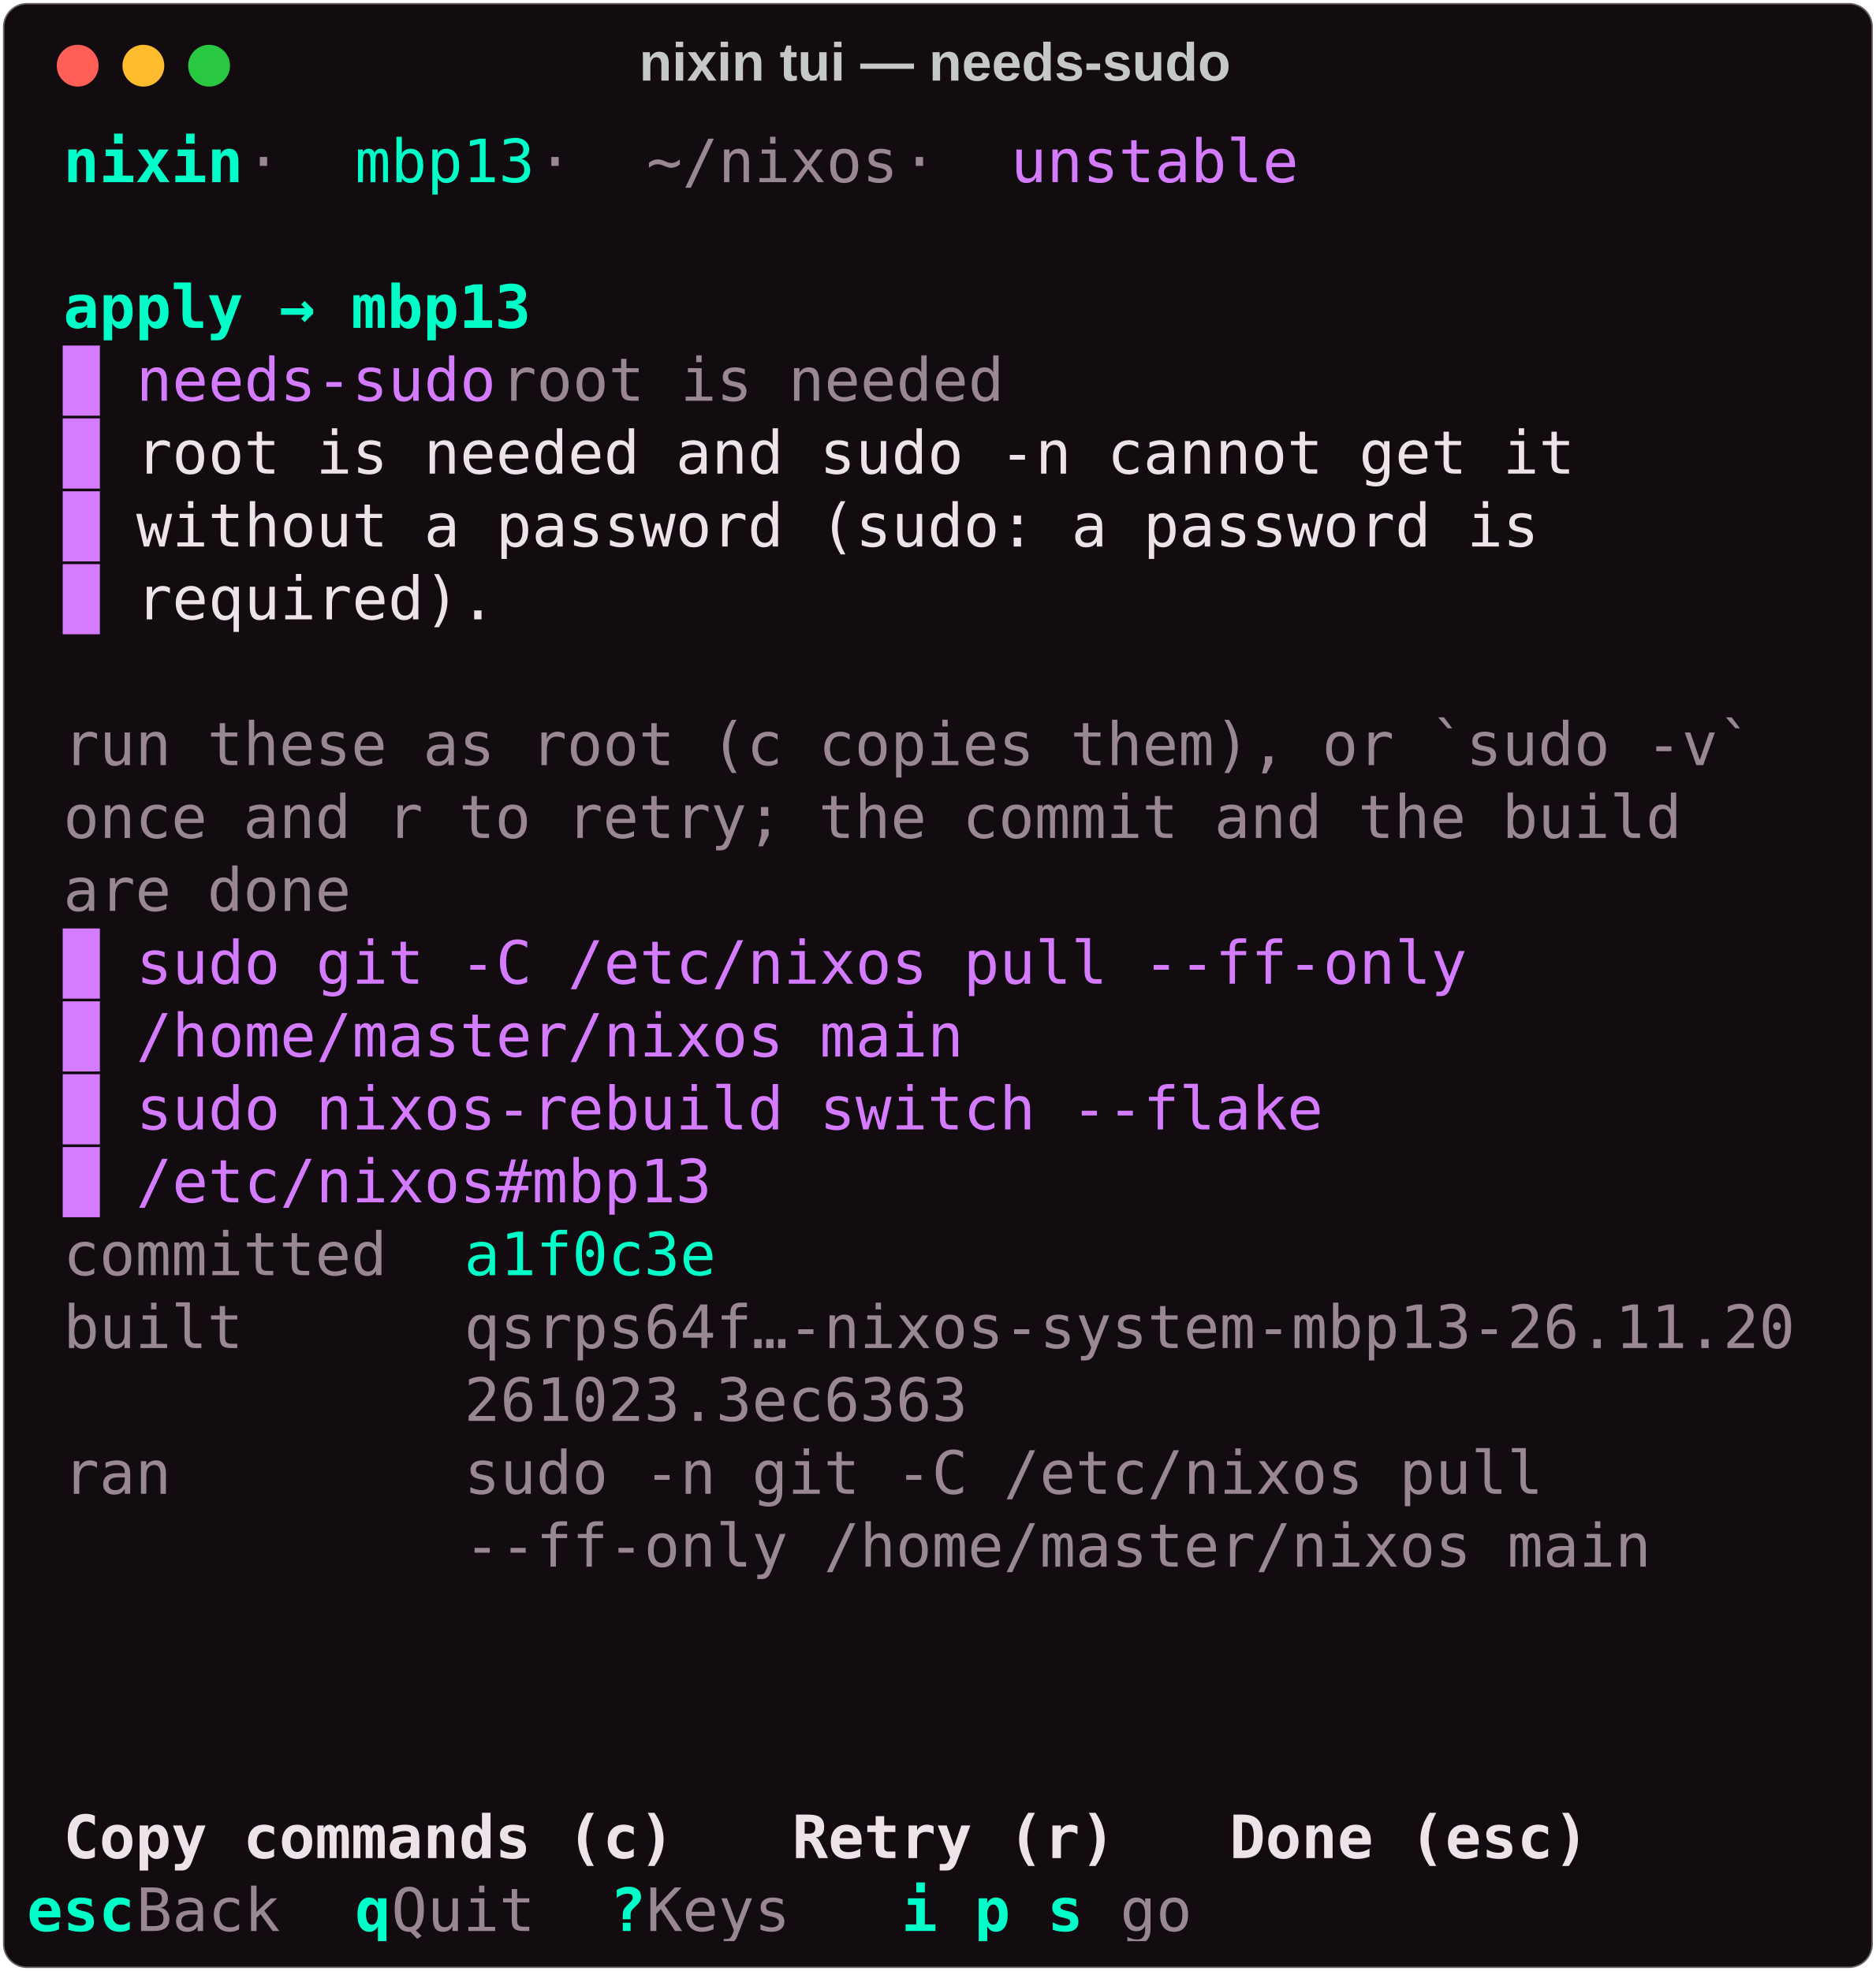
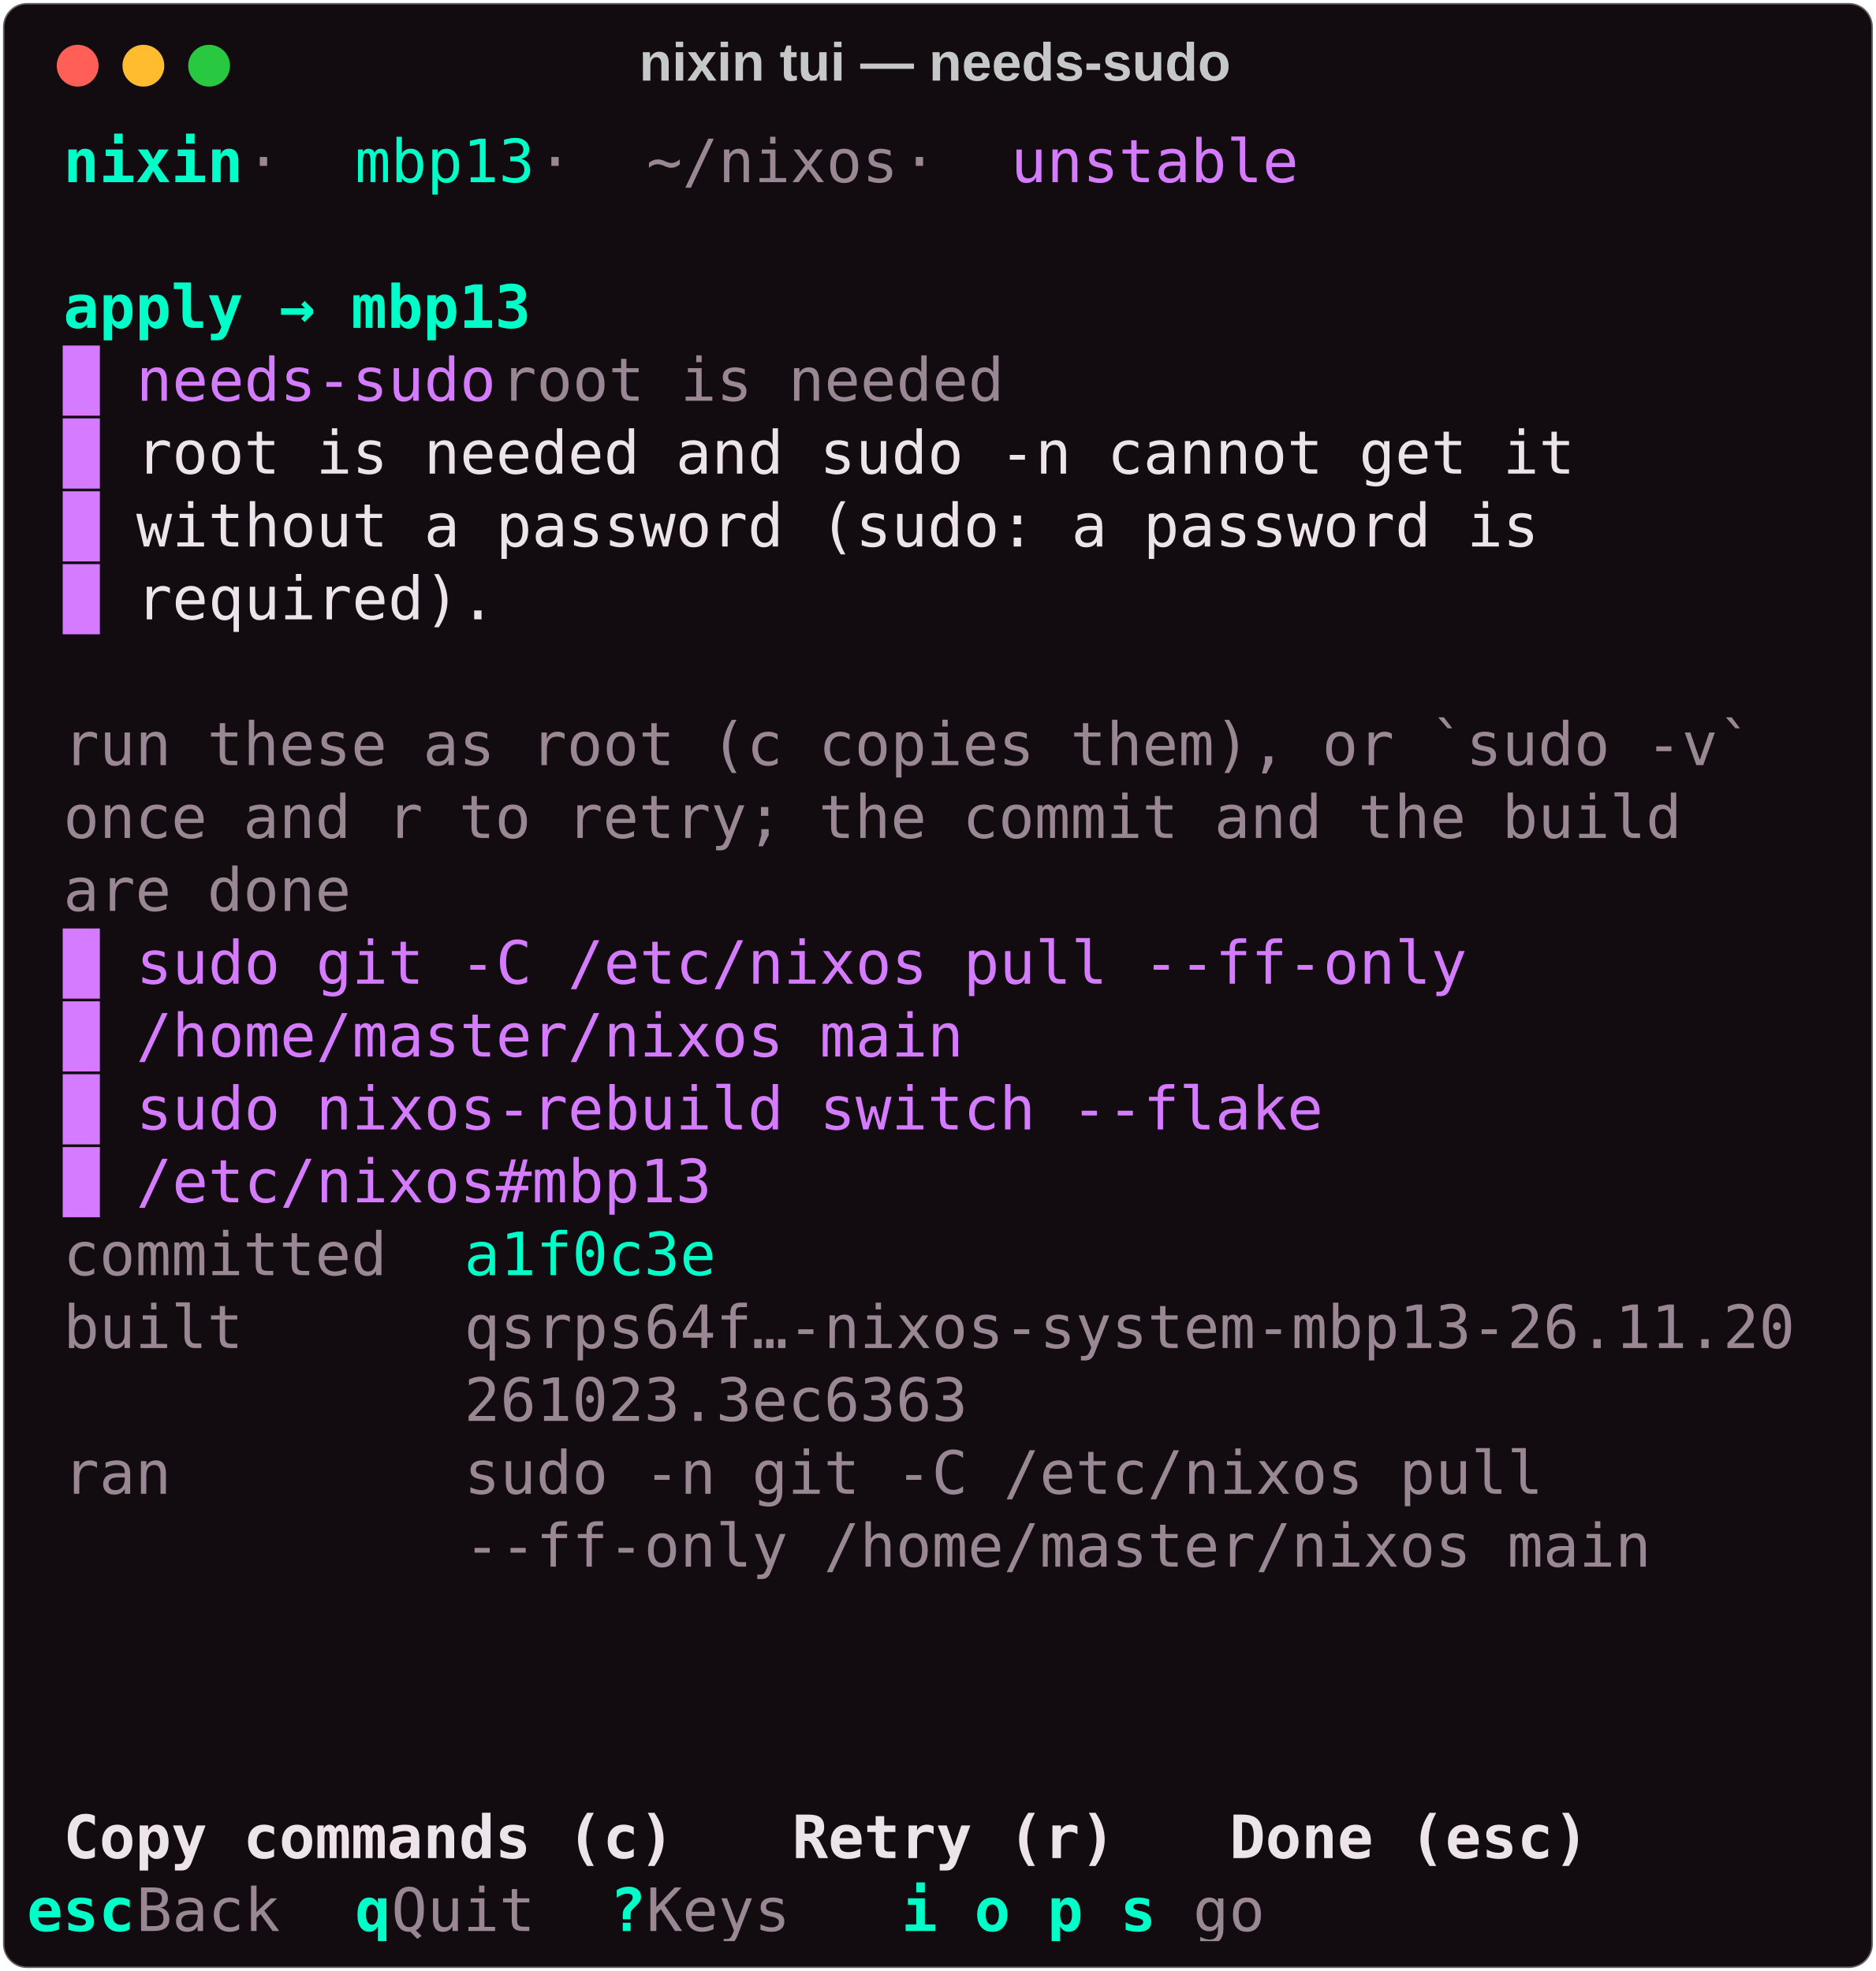
<svg xmlns="http://www.w3.org/2000/svg" class="rich-terminal" viewBox="0 0 628 660.0">
  <style>

    @font-face {
        font-family: "Fira Code";
        src: local("FiraCode-Regular"),
                url("https://cdnjs.cloudflare.com/ajax/libs/firacode/6.2.0/woff2/FiraCode-Regular.woff2") format("woff2"),
                url("https://cdnjs.cloudflare.com/ajax/libs/firacode/6.2.0/woff/FiraCode-Regular.woff") format("woff");
        font-style: normal;
        font-weight: 400;
    }
    @font-face {
        font-family: "Fira Code";
        src: local("FiraCode-Bold"),
                url("https://cdnjs.cloudflare.com/ajax/libs/firacode/6.2.0/woff2/FiraCode-Bold.woff2") format("woff2"),
                url("https://cdnjs.cloudflare.com/ajax/libs/firacode/6.2.0/woff/FiraCode-Bold.woff") format("woff");
        font-style: bold;
        font-weight: 700;
    }

-     .terminal-851264283-matrix {
+     .terminal-1977136588-matrix {
        font-family: Fira Code, monospace;
        font-size: 20px;
        line-height: 24.4px;
        font-variant-east-asian: full-width;
    }

-     .terminal-851264283-title {
+     .terminal-1977136588-title {
        font-size: 18px;
        font-weight: bold;
        font-family: arial;
    }

-     .terminal-851264283-r1 { fill: #c5c8c6 }
- .terminal-851264283-r2 { fill: #00ffc8;font-weight: bold }
- .terminal-851264283-r3 { fill: #9a8794 }
- .terminal-851264283-r4 { fill: #00ffc8 }
- .terminal-851264283-r5 { fill: #d57bff }
- .terminal-851264283-r6 { fill: #ede4ea }
- .terminal-851264283-r7 { fill: #ede4ea;font-weight: bold }
+     .terminal-1977136588-r1 { fill: #c5c8c6 }
+ .terminal-1977136588-r2 { fill: #00ffc8;font-weight: bold }
+ .terminal-1977136588-r3 { fill: #9a8794 }
+ .terminal-1977136588-r4 { fill: #00ffc8 }
+ .terminal-1977136588-r5 { fill: #d57bff }
+ .terminal-1977136588-r6 { fill: #ede4ea }
+ .terminal-1977136588-r7 { fill: #ede4ea;font-weight: bold }
    </style>
  <defs>
-     <clipPath id="terminal-851264283-clip-terminal">
+     <clipPath id="terminal-1977136588-clip-terminal">
      <rect x="0" y="0" width="609.0" height="609.0" />
    </clipPath>
-     <clipPath id="terminal-851264283-line-0">
+     <clipPath id="terminal-1977136588-line-0">
      <rect x="0" y="1.5" width="610" height="24.65" />
    </clipPath>
-     <clipPath id="terminal-851264283-line-1">
+     <clipPath id="terminal-1977136588-line-1">
      <rect x="0" y="25.9" width="610" height="24.65" />
    </clipPath>
-     <clipPath id="terminal-851264283-line-2">
+     <clipPath id="terminal-1977136588-line-2">
      <rect x="0" y="50.3" width="610" height="24.65" />
    </clipPath>
-     <clipPath id="terminal-851264283-line-3">
+     <clipPath id="terminal-1977136588-line-3">
      <rect x="0" y="74.7" width="610" height="24.65" />
    </clipPath>
-     <clipPath id="terminal-851264283-line-4">
+     <clipPath id="terminal-1977136588-line-4">
      <rect x="0" y="99.1" width="610" height="24.65" />
    </clipPath>
-     <clipPath id="terminal-851264283-line-5">
+     <clipPath id="terminal-1977136588-line-5">
      <rect x="0" y="123.5" width="610" height="24.65" />
    </clipPath>
-     <clipPath id="terminal-851264283-line-6">
+     <clipPath id="terminal-1977136588-line-6">
      <rect x="0" y="147.9" width="610" height="24.65" />
    </clipPath>
-     <clipPath id="terminal-851264283-line-7">
+     <clipPath id="terminal-1977136588-line-7">
      <rect x="0" y="172.3" width="610" height="24.65" />
    </clipPath>
-     <clipPath id="terminal-851264283-line-8">
+     <clipPath id="terminal-1977136588-line-8">
      <rect x="0" y="196.7" width="610" height="24.65" />
    </clipPath>
-     <clipPath id="terminal-851264283-line-9">
+     <clipPath id="terminal-1977136588-line-9">
      <rect x="0" y="221.1" width="610" height="24.65" />
    </clipPath>
-     <clipPath id="terminal-851264283-line-10">
+     <clipPath id="terminal-1977136588-line-10">
      <rect x="0" y="245.5" width="610" height="24.65" />
    </clipPath>
-     <clipPath id="terminal-851264283-line-11">
+     <clipPath id="terminal-1977136588-line-11">
      <rect x="0" y="269.9" width="610" height="24.65" />
    </clipPath>
-     <clipPath id="terminal-851264283-line-12">
+     <clipPath id="terminal-1977136588-line-12">
      <rect x="0" y="294.3" width="610" height="24.65" />
    </clipPath>
-     <clipPath id="terminal-851264283-line-13">
+     <clipPath id="terminal-1977136588-line-13">
      <rect x="0" y="318.7" width="610" height="24.65" />
    </clipPath>
-     <clipPath id="terminal-851264283-line-14">
+     <clipPath id="terminal-1977136588-line-14">
      <rect x="0" y="343.1" width="610" height="24.65" />
    </clipPath>
-     <clipPath id="terminal-851264283-line-15">
+     <clipPath id="terminal-1977136588-line-15">
      <rect x="0" y="367.5" width="610" height="24.65" />
    </clipPath>
-     <clipPath id="terminal-851264283-line-16">
+     <clipPath id="terminal-1977136588-line-16">
      <rect x="0" y="391.9" width="610" height="24.65" />
    </clipPath>
-     <clipPath id="terminal-851264283-line-17">
+     <clipPath id="terminal-1977136588-line-17">
      <rect x="0" y="416.3" width="610" height="24.65" />
    </clipPath>
-     <clipPath id="terminal-851264283-line-18">
+     <clipPath id="terminal-1977136588-line-18">
      <rect x="0" y="440.7" width="610" height="24.65" />
    </clipPath>
-     <clipPath id="terminal-851264283-line-19">
+     <clipPath id="terminal-1977136588-line-19">
      <rect x="0" y="465.1" width="610" height="24.65" />
    </clipPath>
-     <clipPath id="terminal-851264283-line-20">
+     <clipPath id="terminal-1977136588-line-20">
      <rect x="0" y="489.5" width="610" height="24.65" />
    </clipPath>
-     <clipPath id="terminal-851264283-line-21">
+     <clipPath id="terminal-1977136588-line-21">
      <rect x="0" y="513.9" width="610" height="24.65" />
    </clipPath>
-     <clipPath id="terminal-851264283-line-22">
+     <clipPath id="terminal-1977136588-line-22">
      <rect x="0" y="538.3" width="610" height="24.65" />
    </clipPath>
-     <clipPath id="terminal-851264283-line-23">
+     <clipPath id="terminal-1977136588-line-23">
      <rect x="0" y="562.7" width="610" height="24.65" />
    </clipPath>
  </defs>
  <rect fill="#120b10" stroke="rgba(255,255,255,0.35)" stroke-width="1" x="1" y="1" width="626" height="658" rx="8" />
-   <text class="terminal-851264283-title" fill="#c5c8c6" text-anchor="middle" x="313" y="27">nixin tui — needs-sudo</text>
+   <text class="terminal-1977136588-title" fill="#c5c8c6" text-anchor="middle" x="313" y="27">nixin tui — needs-sudo</text>
  <g transform="translate(26,22)">
    <circle cx="0" cy="0" r="7" fill="#ff5f57" />
    <circle cx="22" cy="0" r="7" fill="#febc2e" />
    <circle cx="44" cy="0" r="7" fill="#28c840" />
  </g>
-   <g transform="translate(9, 41)" clip-path="url(#terminal-851264283-clip-terminal)">
-     <g class="terminal-851264283-matrix">
-       <text class="terminal-851264283-r2" x="12.2" y="20" textLength="61" clip-path="url(#terminal-851264283-line-0)">nixin</text>
-       <text class="terminal-851264283-r3" x="73.2" y="20" textLength="36.6" clip-path="url(#terminal-851264283-line-0)"> · </text>
-       <text class="terminal-851264283-r4" x="109.8" y="20" textLength="61" clip-path="url(#terminal-851264283-line-0)">mbp13</text>
-       <text class="terminal-851264283-r3" x="170.8" y="20" textLength="36.6" clip-path="url(#terminal-851264283-line-0)"> · </text>
-       <text class="terminal-851264283-r3" x="207.4" y="20" textLength="85.4" clip-path="url(#terminal-851264283-line-0)">~/nixos</text>
-       <text class="terminal-851264283-r3" x="292.8" y="20" textLength="36.6" clip-path="url(#terminal-851264283-line-0)"> · </text>
-       <text class="terminal-851264283-r5" x="329.4" y="20" textLength="97.6" clip-path="url(#terminal-851264283-line-0)">unstable</text>
-       <text class="terminal-851264283-r1" x="610" y="20" textLength="12.2" clip-path="url(#terminal-851264283-line-0)">
- </text>
-       <text class="terminal-851264283-r1" x="610" y="44.4" textLength="12.2" clip-path="url(#terminal-851264283-line-1)">
- </text>
-       <text class="terminal-851264283-r2" x="12.2" y="68.8" textLength="158.6" clip-path="url(#terminal-851264283-line-2)">apply → mbp13</text>
-       <text class="terminal-851264283-r1" x="610" y="68.8" textLength="12.2" clip-path="url(#terminal-851264283-line-2)">
- </text>
-       <text class="terminal-851264283-r5" x="12.2" y="93.2" textLength="12.2" clip-path="url(#terminal-851264283-line-3)">█</text>
-       <text class="terminal-851264283-r5" x="36.6" y="93.2" textLength="122" clip-path="url(#terminal-851264283-line-3)">needs-sudo</text>
-       <text class="terminal-851264283-r3" x="158.6" y="93.2" textLength="195.2" clip-path="url(#terminal-851264283-line-3)">  root is needed</text>
-       <text class="terminal-851264283-r1" x="610" y="93.2" textLength="12.2" clip-path="url(#terminal-851264283-line-3)">
- </text>
-       <text class="terminal-851264283-r5" x="12.2" y="117.6" textLength="12.2" clip-path="url(#terminal-851264283-line-4)">█</text>
-       <text class="terminal-851264283-r6" x="36.6" y="117.6" textLength="488" clip-path="url(#terminal-851264283-line-4)">root is needed and sudo -n cannot get it</text>
-       <text class="terminal-851264283-r1" x="610" y="117.6" textLength="12.2" clip-path="url(#terminal-851264283-line-4)">
- </text>
-       <text class="terminal-851264283-r5" x="12.2" y="142" textLength="12.2" clip-path="url(#terminal-851264283-line-5)">█</text>
-       <text class="terminal-851264283-r6" x="36.6" y="142" textLength="475.8" clip-path="url(#terminal-851264283-line-5)">without a password (sudo: a password is</text>
-       <text class="terminal-851264283-r1" x="610" y="142" textLength="12.2" clip-path="url(#terminal-851264283-line-5)">
- </text>
-       <text class="terminal-851264283-r5" x="12.2" y="166.4" textLength="12.2" clip-path="url(#terminal-851264283-line-6)">█</text>
-       <text class="terminal-851264283-r6" x="36.6" y="166.4" textLength="122" clip-path="url(#terminal-851264283-line-6)">required).</text>
-       <text class="terminal-851264283-r1" x="610" y="166.4" textLength="12.2" clip-path="url(#terminal-851264283-line-6)">
- </text>
-       <text class="terminal-851264283-r1" x="610" y="190.8" textLength="12.2" clip-path="url(#terminal-851264283-line-7)">
- </text>
-       <text class="terminal-851264283-r3" x="12.2" y="215.2" textLength="573.4" clip-path="url(#terminal-851264283-line-8)">run these as root (c copies them), or `sudo -v`</text>
-       <text class="terminal-851264283-r1" x="610" y="215.2" textLength="12.2" clip-path="url(#terminal-851264283-line-8)">
- </text>
-       <text class="terminal-851264283-r3" x="12.2" y="239.6" textLength="549" clip-path="url(#terminal-851264283-line-9)">once and r to retry; the commit and the build</text>
-       <text class="terminal-851264283-r1" x="610" y="239.6" textLength="12.2" clip-path="url(#terminal-851264283-line-9)">
- </text>
-       <text class="terminal-851264283-r3" x="12.2" y="264" textLength="97.6" clip-path="url(#terminal-851264283-line-10)">are done</text>
-       <text class="terminal-851264283-r1" x="610" y="264" textLength="12.2" clip-path="url(#terminal-851264283-line-10)">
- </text>
-       <text class="terminal-851264283-r5" x="12.2" y="288.4" textLength="12.2" clip-path="url(#terminal-851264283-line-11)">█</text>
-       <text class="terminal-851264283-r5" x="36.6" y="288.4" textLength="463.6" clip-path="url(#terminal-851264283-line-11)">sudo git -C /etc/nixos pull --ff-only </text>
-       <text class="terminal-851264283-r1" x="610" y="288.4" textLength="12.2" clip-path="url(#terminal-851264283-line-11)">
- </text>
-       <text class="terminal-851264283-r5" x="12.2" y="312.8" textLength="12.2" clip-path="url(#terminal-851264283-line-12)">█</text>
-       <text class="terminal-851264283-r5" x="36.6" y="312.8" textLength="292.8" clip-path="url(#terminal-851264283-line-12)">/home/master/nixos main </text>
-       <text class="terminal-851264283-r1" x="610" y="312.8" textLength="12.2" clip-path="url(#terminal-851264283-line-12)">
- </text>
-       <text class="terminal-851264283-r5" x="12.2" y="337.2" textLength="12.2" clip-path="url(#terminal-851264283-line-13)">█</text>
-       <text class="terminal-851264283-r5" x="36.6" y="337.2" textLength="414.8" clip-path="url(#terminal-851264283-line-13)">sudo nixos-rebuild switch --flake </text>
-       <text class="terminal-851264283-r1" x="610" y="337.2" textLength="12.2" clip-path="url(#terminal-851264283-line-13)">
- </text>
-       <text class="terminal-851264283-r5" x="12.2" y="361.6" textLength="12.2" clip-path="url(#terminal-851264283-line-14)">█</text>
-       <text class="terminal-851264283-r5" x="36.6" y="361.6" textLength="207.4" clip-path="url(#terminal-851264283-line-14)">/etc/nixos#mbp13 </text>
-       <text class="terminal-851264283-r1" x="610" y="361.6" textLength="12.2" clip-path="url(#terminal-851264283-line-14)">
- </text>
-       <text class="terminal-851264283-r3" x="12.2" y="386" textLength="109.8" clip-path="url(#terminal-851264283-line-15)">committed</text>
-       <text class="terminal-851264283-r4" x="146.4" y="386" textLength="451.4" clip-path="url(#terminal-851264283-line-15)">a1f0c3e                              </text>
-       <text class="terminal-851264283-r1" x="610" y="386" textLength="12.2" clip-path="url(#terminal-851264283-line-15)">
- </text>
-       <text class="terminal-851264283-r3" x="12.2" y="410.4" textLength="109.8" clip-path="url(#terminal-851264283-line-16)">built    </text>
-       <text class="terminal-851264283-r3" x="146.4" y="410.4" textLength="451.4" clip-path="url(#terminal-851264283-line-16)">qsrps64f…-nixos-system-mbp13-26.11.20</text>
-       <text class="terminal-851264283-r1" x="610" y="410.4" textLength="12.2" clip-path="url(#terminal-851264283-line-16)">
- </text>
-       <text class="terminal-851264283-r3" x="146.4" y="434.8" textLength="451.4" clip-path="url(#terminal-851264283-line-17)">261023.3ec6363                       </text>
-       <text class="terminal-851264283-r1" x="610" y="434.8" textLength="12.2" clip-path="url(#terminal-851264283-line-17)">
- </text>
-       <text class="terminal-851264283-r3" x="12.2" y="459.2" textLength="109.8" clip-path="url(#terminal-851264283-line-18)">ran      </text>
-       <text class="terminal-851264283-r3" x="146.4" y="459.2" textLength="451.4" clip-path="url(#terminal-851264283-line-18)">sudo -n git -C /etc/nixos pull       </text>
-       <text class="terminal-851264283-r1" x="610" y="459.2" textLength="12.2" clip-path="url(#terminal-851264283-line-18)">
- </text>
-       <text class="terminal-851264283-r3" x="146.4" y="483.6" textLength="451.4" clip-path="url(#terminal-851264283-line-19)">--ff-only /home/master/nixos main    </text>
-       <text class="terminal-851264283-r1" x="610" y="483.6" textLength="12.2" clip-path="url(#terminal-851264283-line-19)">
- </text>
-       <text class="terminal-851264283-r1" x="610" y="508" textLength="12.2" clip-path="url(#terminal-851264283-line-20)">
- </text>
-       <text class="terminal-851264283-r1" x="610" y="532.4" textLength="12.2" clip-path="url(#terminal-851264283-line-21)">
- </text>
-       <text class="terminal-851264283-r1" x="610" y="556.8" textLength="12.2" clip-path="url(#terminal-851264283-line-22)">
- </text>
-       <text class="terminal-851264283-r7" x="12.2" y="581.2" textLength="231.8" clip-path="url(#terminal-851264283-line-23)"> Copy commands (c) </text>
-       <text class="terminal-851264283-r7" x="256.2" y="581.2" textLength="134.2" clip-path="url(#terminal-851264283-line-23)"> Retry (r) </text>
-       <text class="terminal-851264283-r7" x="402.6" y="581.2" textLength="146.4" clip-path="url(#terminal-851264283-line-23)"> Done (esc) </text>
-       <text class="terminal-851264283-r1" x="610" y="581.2" textLength="12.2" clip-path="url(#terminal-851264283-line-23)">
- </text>
-       <text class="terminal-851264283-r2" x="0" y="605.6" textLength="36.6" clip-path="url(#terminal-851264283-line-24)">esc</text>
-       <text class="terminal-851264283-r3" x="36.6" y="605.6" textLength="61" clip-path="url(#terminal-851264283-line-24)"> Back</text>
-       <text class="terminal-851264283-r2" x="109.8" y="605.6" textLength="12.2" clip-path="url(#terminal-851264283-line-24)">q</text>
-       <text class="terminal-851264283-r3" x="122" y="605.6" textLength="61" clip-path="url(#terminal-851264283-line-24)"> Quit</text>
-       <text class="terminal-851264283-r2" x="195.2" y="605.6" textLength="12.2" clip-path="url(#terminal-851264283-line-24)">?</text>
-       <text class="terminal-851264283-r3" x="207.4" y="605.6" textLength="61" clip-path="url(#terminal-851264283-line-24)"> Keys</text>
-       <text class="terminal-851264283-r2" x="292.8" y="605.6" textLength="12.2" clip-path="url(#terminal-851264283-line-24)">i</text>
-       <text class="terminal-851264283-r2" x="317.2" y="605.6" textLength="12.2" clip-path="url(#terminal-851264283-line-24)">p</text>
-       <text class="terminal-851264283-r2" x="341.6" y="605.6" textLength="12.2" clip-path="url(#terminal-851264283-line-24)">s</text>
-       <text class="terminal-851264283-r3" x="366" y="605.6" textLength="24.4" clip-path="url(#terminal-851264283-line-24)">go</text>
+   <g transform="translate(9, 41)" clip-path="url(#terminal-1977136588-clip-terminal)">
+     <g class="terminal-1977136588-matrix">
+       <text class="terminal-1977136588-r2" x="12.2" y="20" textLength="61" clip-path="url(#terminal-1977136588-line-0)">nixin</text>
+       <text class="terminal-1977136588-r3" x="73.2" y="20" textLength="36.6" clip-path="url(#terminal-1977136588-line-0)"> · </text>
+       <text class="terminal-1977136588-r4" x="109.8" y="20" textLength="61" clip-path="url(#terminal-1977136588-line-0)">mbp13</text>
+       <text class="terminal-1977136588-r3" x="170.8" y="20" textLength="36.6" clip-path="url(#terminal-1977136588-line-0)"> · </text>
+       <text class="terminal-1977136588-r3" x="207.4" y="20" textLength="85.4" clip-path="url(#terminal-1977136588-line-0)">~/nixos</text>
+       <text class="terminal-1977136588-r3" x="292.8" y="20" textLength="36.6" clip-path="url(#terminal-1977136588-line-0)"> · </text>
+       <text class="terminal-1977136588-r5" x="329.4" y="20" textLength="97.6" clip-path="url(#terminal-1977136588-line-0)">unstable</text>
+       <text class="terminal-1977136588-r1" x="610" y="20" textLength="12.2" clip-path="url(#terminal-1977136588-line-0)">
+ </text>
+       <text class="terminal-1977136588-r1" x="610" y="44.4" textLength="12.2" clip-path="url(#terminal-1977136588-line-1)">
+ </text>
+       <text class="terminal-1977136588-r2" x="12.2" y="68.8" textLength="158.6" clip-path="url(#terminal-1977136588-line-2)">apply → mbp13</text>
+       <text class="terminal-1977136588-r1" x="610" y="68.8" textLength="12.2" clip-path="url(#terminal-1977136588-line-2)">
+ </text>
+       <text class="terminal-1977136588-r5" x="12.2" y="93.2" textLength="12.2" clip-path="url(#terminal-1977136588-line-3)">█</text>
+       <text class="terminal-1977136588-r5" x="36.6" y="93.2" textLength="122" clip-path="url(#terminal-1977136588-line-3)">needs-sudo</text>
+       <text class="terminal-1977136588-r3" x="158.6" y="93.2" textLength="195.2" clip-path="url(#terminal-1977136588-line-3)">  root is needed</text>
+       <text class="terminal-1977136588-r1" x="610" y="93.2" textLength="12.2" clip-path="url(#terminal-1977136588-line-3)">
+ </text>
+       <text class="terminal-1977136588-r5" x="12.2" y="117.6" textLength="12.2" clip-path="url(#terminal-1977136588-line-4)">█</text>
+       <text class="terminal-1977136588-r6" x="36.6" y="117.6" textLength="488" clip-path="url(#terminal-1977136588-line-4)">root is needed and sudo -n cannot get it</text>
+       <text class="terminal-1977136588-r1" x="610" y="117.6" textLength="12.2" clip-path="url(#terminal-1977136588-line-4)">
+ </text>
+       <text class="terminal-1977136588-r5" x="12.2" y="142" textLength="12.2" clip-path="url(#terminal-1977136588-line-5)">█</text>
+       <text class="terminal-1977136588-r6" x="36.6" y="142" textLength="475.8" clip-path="url(#terminal-1977136588-line-5)">without a password (sudo: a password is</text>
+       <text class="terminal-1977136588-r1" x="610" y="142" textLength="12.2" clip-path="url(#terminal-1977136588-line-5)">
+ </text>
+       <text class="terminal-1977136588-r5" x="12.2" y="166.4" textLength="12.2" clip-path="url(#terminal-1977136588-line-6)">█</text>
+       <text class="terminal-1977136588-r6" x="36.6" y="166.4" textLength="122" clip-path="url(#terminal-1977136588-line-6)">required).</text>
+       <text class="terminal-1977136588-r1" x="610" y="166.4" textLength="12.2" clip-path="url(#terminal-1977136588-line-6)">
+ </text>
+       <text class="terminal-1977136588-r1" x="610" y="190.8" textLength="12.2" clip-path="url(#terminal-1977136588-line-7)">
+ </text>
+       <text class="terminal-1977136588-r3" x="12.2" y="215.2" textLength="573.4" clip-path="url(#terminal-1977136588-line-8)">run these as root (c copies them), or `sudo -v`</text>
+       <text class="terminal-1977136588-r1" x="610" y="215.2" textLength="12.2" clip-path="url(#terminal-1977136588-line-8)">
+ </text>
+       <text class="terminal-1977136588-r3" x="12.2" y="239.6" textLength="549" clip-path="url(#terminal-1977136588-line-9)">once and r to retry; the commit and the build</text>
+       <text class="terminal-1977136588-r1" x="610" y="239.6" textLength="12.2" clip-path="url(#terminal-1977136588-line-9)">
+ </text>
+       <text class="terminal-1977136588-r3" x="12.2" y="264" textLength="97.6" clip-path="url(#terminal-1977136588-line-10)">are done</text>
+       <text class="terminal-1977136588-r1" x="610" y="264" textLength="12.2" clip-path="url(#terminal-1977136588-line-10)">
+ </text>
+       <text class="terminal-1977136588-r5" x="12.2" y="288.4" textLength="12.2" clip-path="url(#terminal-1977136588-line-11)">█</text>
+       <text class="terminal-1977136588-r5" x="36.6" y="288.4" textLength="463.6" clip-path="url(#terminal-1977136588-line-11)">sudo git -C /etc/nixos pull --ff-only </text>
+       <text class="terminal-1977136588-r1" x="610" y="288.4" textLength="12.2" clip-path="url(#terminal-1977136588-line-11)">
+ </text>
+       <text class="terminal-1977136588-r5" x="12.2" y="312.8" textLength="12.2" clip-path="url(#terminal-1977136588-line-12)">█</text>
+       <text class="terminal-1977136588-r5" x="36.6" y="312.8" textLength="292.8" clip-path="url(#terminal-1977136588-line-12)">/home/master/nixos main </text>
+       <text class="terminal-1977136588-r1" x="610" y="312.8" textLength="12.2" clip-path="url(#terminal-1977136588-line-12)">
+ </text>
+       <text class="terminal-1977136588-r5" x="12.2" y="337.2" textLength="12.2" clip-path="url(#terminal-1977136588-line-13)">█</text>
+       <text class="terminal-1977136588-r5" x="36.6" y="337.2" textLength="414.8" clip-path="url(#terminal-1977136588-line-13)">sudo nixos-rebuild switch --flake </text>
+       <text class="terminal-1977136588-r1" x="610" y="337.2" textLength="12.2" clip-path="url(#terminal-1977136588-line-13)">
+ </text>
+       <text class="terminal-1977136588-r5" x="12.2" y="361.6" textLength="12.2" clip-path="url(#terminal-1977136588-line-14)">█</text>
+       <text class="terminal-1977136588-r5" x="36.6" y="361.6" textLength="207.4" clip-path="url(#terminal-1977136588-line-14)">/etc/nixos#mbp13 </text>
+       <text class="terminal-1977136588-r1" x="610" y="361.6" textLength="12.2" clip-path="url(#terminal-1977136588-line-14)">
+ </text>
+       <text class="terminal-1977136588-r3" x="12.2" y="386" textLength="109.8" clip-path="url(#terminal-1977136588-line-15)">committed</text>
+       <text class="terminal-1977136588-r4" x="146.4" y="386" textLength="451.4" clip-path="url(#terminal-1977136588-line-15)">a1f0c3e                              </text>
+       <text class="terminal-1977136588-r1" x="610" y="386" textLength="12.2" clip-path="url(#terminal-1977136588-line-15)">
+ </text>
+       <text class="terminal-1977136588-r3" x="12.2" y="410.4" textLength="109.8" clip-path="url(#terminal-1977136588-line-16)">built    </text>
+       <text class="terminal-1977136588-r3" x="146.4" y="410.4" textLength="451.4" clip-path="url(#terminal-1977136588-line-16)">qsrps64f…-nixos-system-mbp13-26.11.20</text>
+       <text class="terminal-1977136588-r1" x="610" y="410.4" textLength="12.2" clip-path="url(#terminal-1977136588-line-16)">
+ </text>
+       <text class="terminal-1977136588-r3" x="146.4" y="434.8" textLength="451.4" clip-path="url(#terminal-1977136588-line-17)">261023.3ec6363                       </text>
+       <text class="terminal-1977136588-r1" x="610" y="434.8" textLength="12.2" clip-path="url(#terminal-1977136588-line-17)">
+ </text>
+       <text class="terminal-1977136588-r3" x="12.2" y="459.2" textLength="109.8" clip-path="url(#terminal-1977136588-line-18)">ran      </text>
+       <text class="terminal-1977136588-r3" x="146.4" y="459.2" textLength="451.4" clip-path="url(#terminal-1977136588-line-18)">sudo -n git -C /etc/nixos pull       </text>
+       <text class="terminal-1977136588-r1" x="610" y="459.2" textLength="12.2" clip-path="url(#terminal-1977136588-line-18)">
+ </text>
+       <text class="terminal-1977136588-r3" x="146.4" y="483.6" textLength="451.4" clip-path="url(#terminal-1977136588-line-19)">--ff-only /home/master/nixos main    </text>
+       <text class="terminal-1977136588-r1" x="610" y="483.6" textLength="12.2" clip-path="url(#terminal-1977136588-line-19)">
+ </text>
+       <text class="terminal-1977136588-r1" x="610" y="508" textLength="12.2" clip-path="url(#terminal-1977136588-line-20)">
+ </text>
+       <text class="terminal-1977136588-r1" x="610" y="532.4" textLength="12.2" clip-path="url(#terminal-1977136588-line-21)">
+ </text>
+       <text class="terminal-1977136588-r1" x="610" y="556.8" textLength="12.2" clip-path="url(#terminal-1977136588-line-22)">
+ </text>
+       <text class="terminal-1977136588-r7" x="12.2" y="581.2" textLength="231.8" clip-path="url(#terminal-1977136588-line-23)"> Copy commands (c) </text>
+       <text class="terminal-1977136588-r7" x="256.2" y="581.2" textLength="134.2" clip-path="url(#terminal-1977136588-line-23)"> Retry (r) </text>
+       <text class="terminal-1977136588-r7" x="402.6" y="581.2" textLength="146.4" clip-path="url(#terminal-1977136588-line-23)"> Done (esc) </text>
+       <text class="terminal-1977136588-r1" x="610" y="581.2" textLength="12.2" clip-path="url(#terminal-1977136588-line-23)">
+ </text>
+       <text class="terminal-1977136588-r2" x="0" y="605.6" textLength="36.6" clip-path="url(#terminal-1977136588-line-24)">esc</text>
+       <text class="terminal-1977136588-r3" x="36.6" y="605.6" textLength="61" clip-path="url(#terminal-1977136588-line-24)"> Back</text>
+       <text class="terminal-1977136588-r2" x="109.8" y="605.6" textLength="12.2" clip-path="url(#terminal-1977136588-line-24)">q</text>
+       <text class="terminal-1977136588-r3" x="122" y="605.6" textLength="61" clip-path="url(#terminal-1977136588-line-24)"> Quit</text>
+       <text class="terminal-1977136588-r2" x="195.2" y="605.6" textLength="12.2" clip-path="url(#terminal-1977136588-line-24)">?</text>
+       <text class="terminal-1977136588-r3" x="207.4" y="605.6" textLength="61" clip-path="url(#terminal-1977136588-line-24)"> Keys</text>
+       <text class="terminal-1977136588-r2" x="292.8" y="605.6" textLength="12.2" clip-path="url(#terminal-1977136588-line-24)">i</text>
+       <text class="terminal-1977136588-r2" x="317.2" y="605.6" textLength="12.2" clip-path="url(#terminal-1977136588-line-24)">o</text>
+       <text class="terminal-1977136588-r2" x="341.6" y="605.6" textLength="12.2" clip-path="url(#terminal-1977136588-line-24)">p</text>
+       <text class="terminal-1977136588-r2" x="366" y="605.6" textLength="12.2" clip-path="url(#terminal-1977136588-line-24)">s</text>
+       <text class="terminal-1977136588-r3" x="390.4" y="605.6" textLength="24.4" clip-path="url(#terminal-1977136588-line-24)">go</text>
    </g>
  </g>
</svg>
